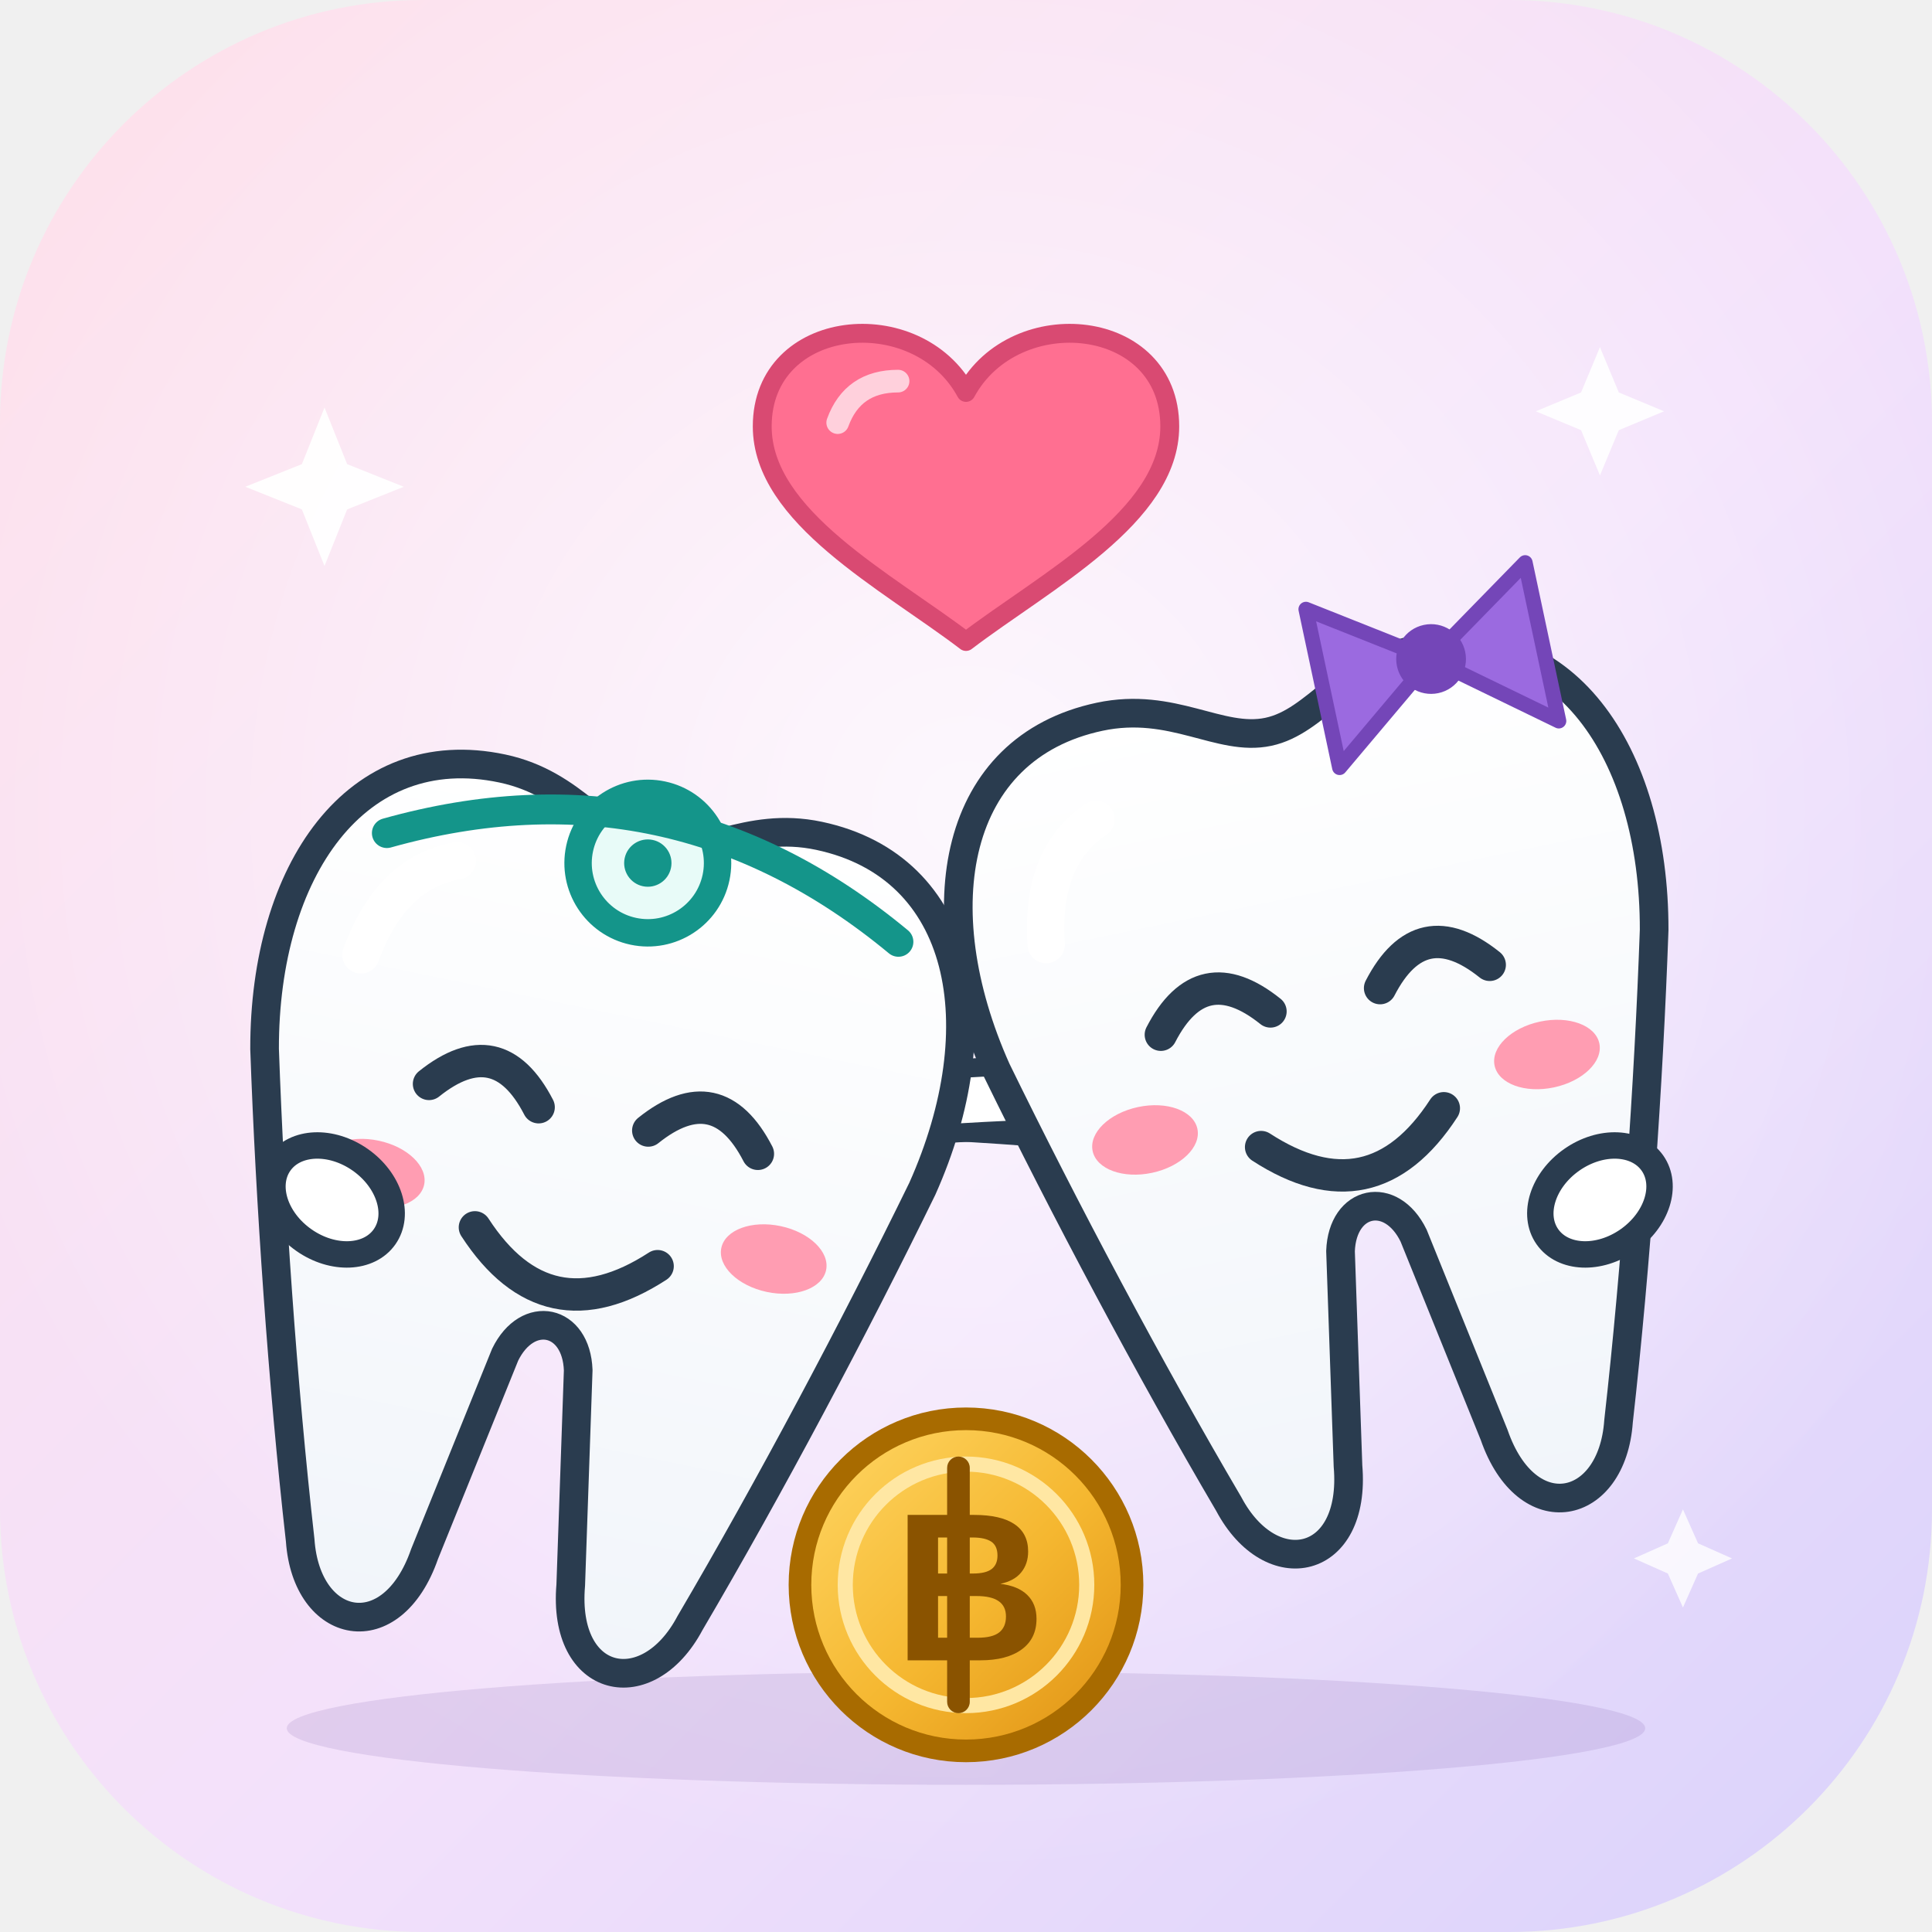
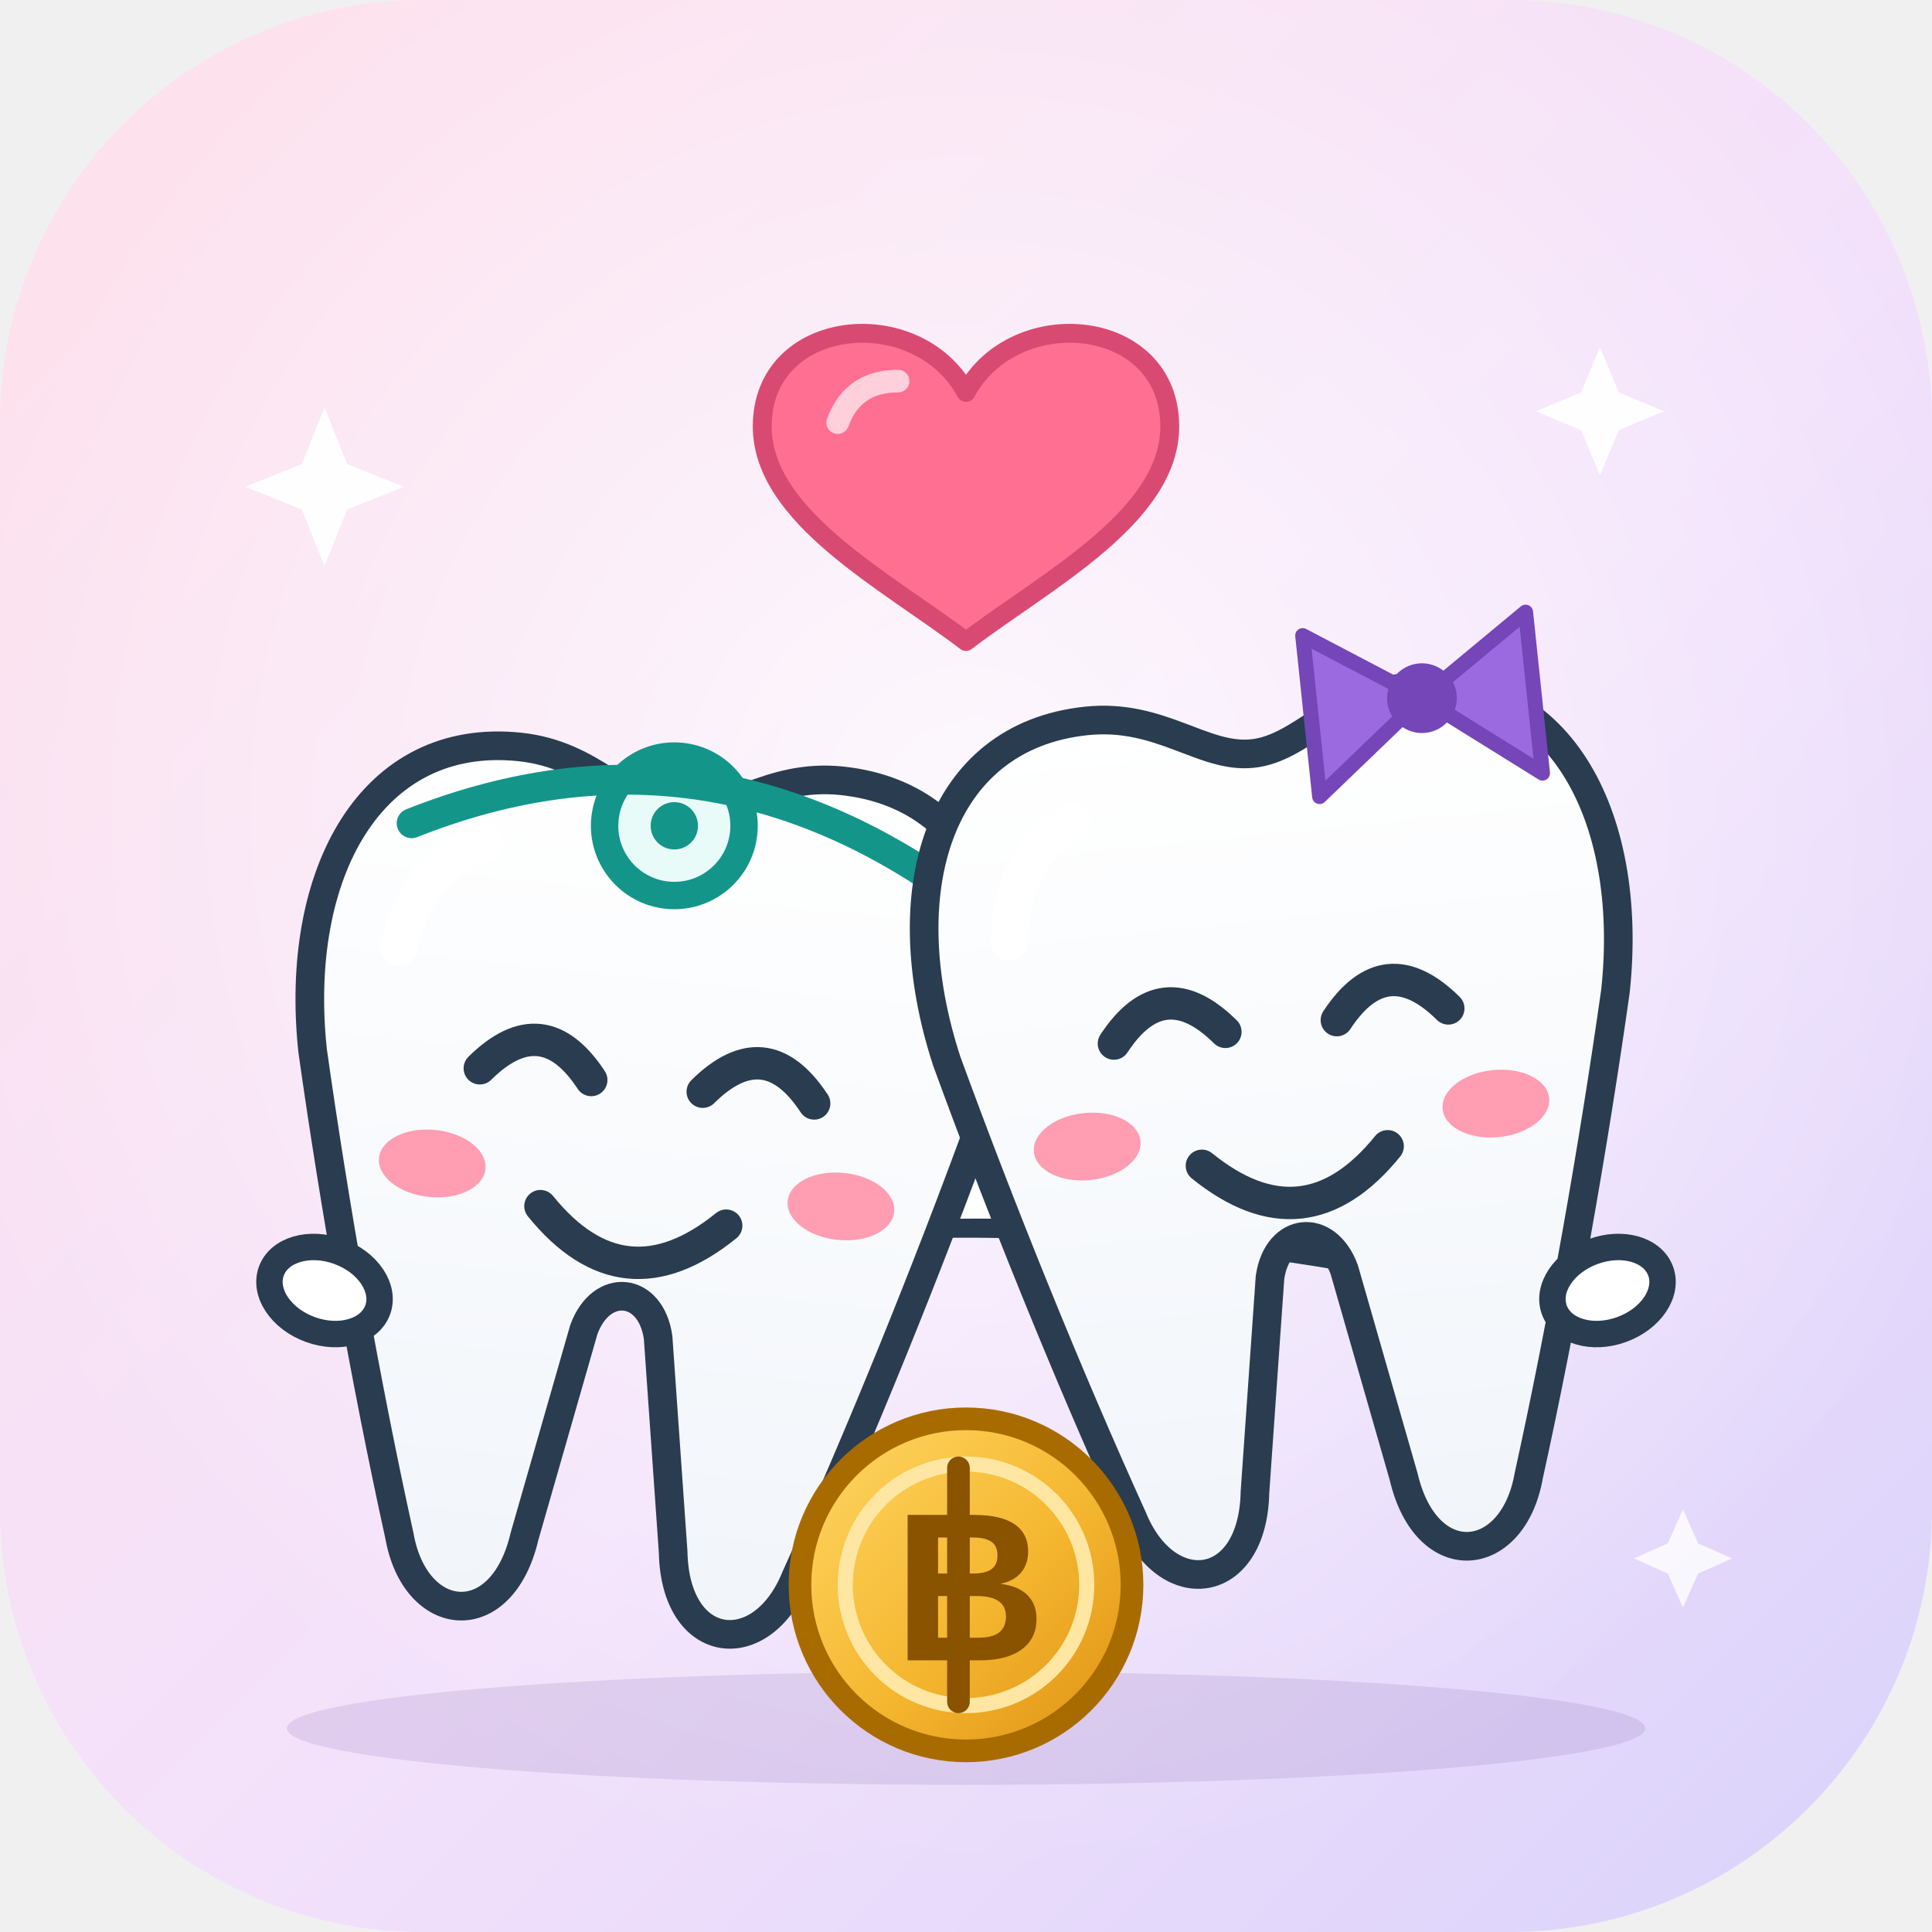
<svg xmlns="http://www.w3.org/2000/svg" viewBox="0 0 512 512">
  <defs>
    <linearGradient id="bg" x1="0" y1="0" x2="1" y2="1">
      <stop offset="0" stop-color="#FFE1EA" />
      <stop offset=".55" stop-color="#F3E1FB" />
      <stop offset="1" stop-color="#D9D2FB" />
    </linearGradient>
    <radialGradient id="glow" cx=".5" cy=".42" r=".55">
      <stop offset="0" stop-color="#FFFFFF" stop-opacity=".75" />
      <stop offset="1" stop-color="#FFFFFF" stop-opacity="0" />
    </radialGradient>
    <linearGradient id="enamel" x1="0" y1="0" x2="0" y2="1">
      <stop offset="0" stop-color="#FFFFFF" />
      <stop offset="1" stop-color="#F1F5FA" />
    </linearGradient>
    <linearGradient id="gold" x1="0" y1="0" x2="1" y2="1">
      <stop offset="0" stop-color="#FFD866" />
      <stop offset=".55" stop-color="#F5B730" />
      <stop offset="1" stop-color="#DE8F12" />
    </linearGradient>
  </defs>
  <rect width="512" height="512" rx="112" fill="url(#bg)" />
  <rect width="512" height="512" rx="112" fill="url(#glow)" />
  <ellipse cx="256" cy="458" rx="180" ry="15" fill="#7A5AA8" opacity=".16" />
-   <path d="M200 290 Q320 290 420 318" fill="none" stroke="#2A3C4F" stroke-width="22" stroke-linecap="round" />
-   <path d="M200 290 Q320 290 420 318" fill="none" stroke="#FFFFFF" stroke-width="12" stroke-linecap="round" />
-   <path d="M312 290 Q192 290 92 318" fill="none" stroke="#2A3C4F" stroke-width="22" stroke-linecap="round" />
-   <path d="M312 290 Q192 290 92 318" fill="none" stroke="#FFFFFF" stroke-width="12" stroke-linecap="round" />
-   <g transform="translate(64 170) rotate(12 33 45) scale(3.3) translate(0 0)">
+   <path d="M215 318 Q320 312 420 340" fill="none" stroke="#2A3C4F" stroke-width="22" stroke-linecap="round" />
+   <path d="M215 318 Q320 312 420 340" fill="none" stroke="#FFFFFF" stroke-width="12" stroke-linecap="round" />
+   <path d="M297 318 Q192 312 92 340" fill="none" stroke="#2A3C4F" stroke-width="22" stroke-linecap="round" />
+   <path d="M297 318 Q192 312 92 340" fill="none" stroke="#FFFFFF" stroke-width="12" stroke-linecap="round" />
+   <g transform="translate(70 168) rotate(6 33 45) scale(3.3) translate(0 0)">
    <path d="M20 8C8 8 3 20 6 34c3 12 7 26 11 38 2 7 9 7 10-1l3-17c1-4 5-4 6 0l3 17c1 8 8 8 10 1 4-12 8-26 11-38 3-14-2-26-14-26-6 0-9 4-13 4s-7-4-13-4z" fill="url(#enamel)" stroke="#2A3C4F" stroke-width="2.3" stroke-linejoin="round" />
    <path d="M12 25q1-7 6-9" fill="none" stroke="#fff" stroke-width="3" stroke-linecap="round" />
    <path d="M19.5 34q4.5-5.5 9 0M37.5 34q4.5-5.5 9 0" fill="none" stroke="#2A3C4F" stroke-width="2.6" stroke-linecap="round" />
    <ellipse cx="16.5" cy="42" rx="4.3" ry="2.7" fill="#FF9DB2" />
    <ellipse cx="49.5" cy="42" rx="4.3" ry="2.7" fill="#FF9DB2" />
    <path d="M25.5 44.5q7.5 7.5 15 0" fill="none" stroke="#2A3C4F" stroke-width="2.6" stroke-linecap="round" />
    <circle cx="33" cy="13" r="5.6" fill="#E8FBF8" stroke="#14958A" stroke-width="2.2" />
    <circle cx="33" cy="13" r="1.9" fill="#14958A" />
    <path d="M12 15q21-11 42 0" fill="none" stroke="#14958A" stroke-width="2.4" stroke-linecap="round" />
  </g>
-   <g transform="translate(230 170) rotate(-12 33 45) scale(3.3) translate(0 0)">
+   <g transform="translate(224 168) rotate(-6 33 45) scale(3.3) translate(0 0)">
    <path d="M20 8C8 8 3 20 6 34c3 12 7 26 11 38 2 7 9 7 10-1l3-17c1-4 5-4 6 0l3 17c1 8 8 8 10 1 4-12 8-26 11-38 3-14-2-26-14-26-6 0-9 4-13 4s-7-4-13-4z" fill="url(#enamel)" stroke="#2A3C4F" stroke-width="2.3" stroke-linejoin="round" />
    <path d="M12 25q1-7 6-9" fill="none" stroke="#fff" stroke-width="3" stroke-linecap="round" />
    <path d="M19.5 34q4.5-5.5 9 0M37.5 34q4.5-5.5 9 0" fill="none" stroke="#2A3C4F" stroke-width="2.6" stroke-linecap="round" />
    <ellipse cx="16.5" cy="42" rx="4.3" ry="2.7" fill="#FF9DB2" />
    <ellipse cx="49.5" cy="42" rx="4.3" ry="2.7" fill="#FF9DB2" />
    <path d="M25.5 44.5q7.5 7.5 15 0" fill="none" stroke="#2A3C4F" stroke-width="2.6" stroke-linecap="round" />
    <path d="M47 9l-9-6v13zM47 9l9-6v13z" fill="#9B6AE0" stroke="#7446B8" stroke-width="1.2" stroke-linejoin="round" />
    <circle cx="47" cy="9" r="2.8" fill="#7446B8" />
  </g>
-   <ellipse cx="424" cy="318" rx="17" ry="13" transform="rotate(-35 424 318)" fill="#FFFFFF" stroke="#2A3C4F" stroke-width="7" />
-   <ellipse cx="88" cy="318" rx="17" ry="13" transform="rotate(35 88 318)" fill="#FFFFFF" stroke="#2A3C4F" stroke-width="7" />
+   <ellipse cx="426" cy="342" rx="15" ry="11" transform="rotate(-20 426 342)" fill="#FFFFFF" stroke="#2A3C4F" stroke-width="7" />
+   <ellipse cx="86" cy="342" rx="15" ry="11" transform="rotate(20 86 342)" fill="#FFFFFF" stroke="#2A3C4F" stroke-width="7" />
  <path d="M256 104c-13-24-54-20-54 9 0 24 33 41 54 57 21-16 54-33 54-57 0-29-41-33-54-9z" fill="#FF6F91" stroke="#D94A72" stroke-width="5" stroke-linejoin="round" />
  <path d="M222 112q4-11 16-11" fill="none" stroke="#FFD0DC" stroke-width="6" stroke-linecap="round" />
  <circle cx="256" cy="420" r="44" fill="url(#gold)" stroke="#A86B00" stroke-width="6" />
  <circle cx="256" cy="420" r="32" fill="none" stroke="#FFE7A3" stroke-width="4" />
  <text x="257" y="440" text-anchor="middle" font-family="Arial, Helvetica, sans-serif" font-weight="900" font-size="56" fill="#8A5300">B</text>
  <rect x="251" y="386" width="6" height="68" rx="3" fill="#8A5300" />
  <path d="M86 108l6 15 15 6-15 6-6 15-6-15-15-6 15-6z" fill="#FFFFFF" opacity=".95" />
  <path d="M424 92l5 12 12 5-12 5-5 12-5-12-12-5 12-5z" fill="#FFFFFF" opacity=".9" />
  <path d="M446 400l4 9 9 4-9 4-4 9-4-9-9-4 9-4z" fill="#FFFFFF" opacity=".8" />
</svg>
